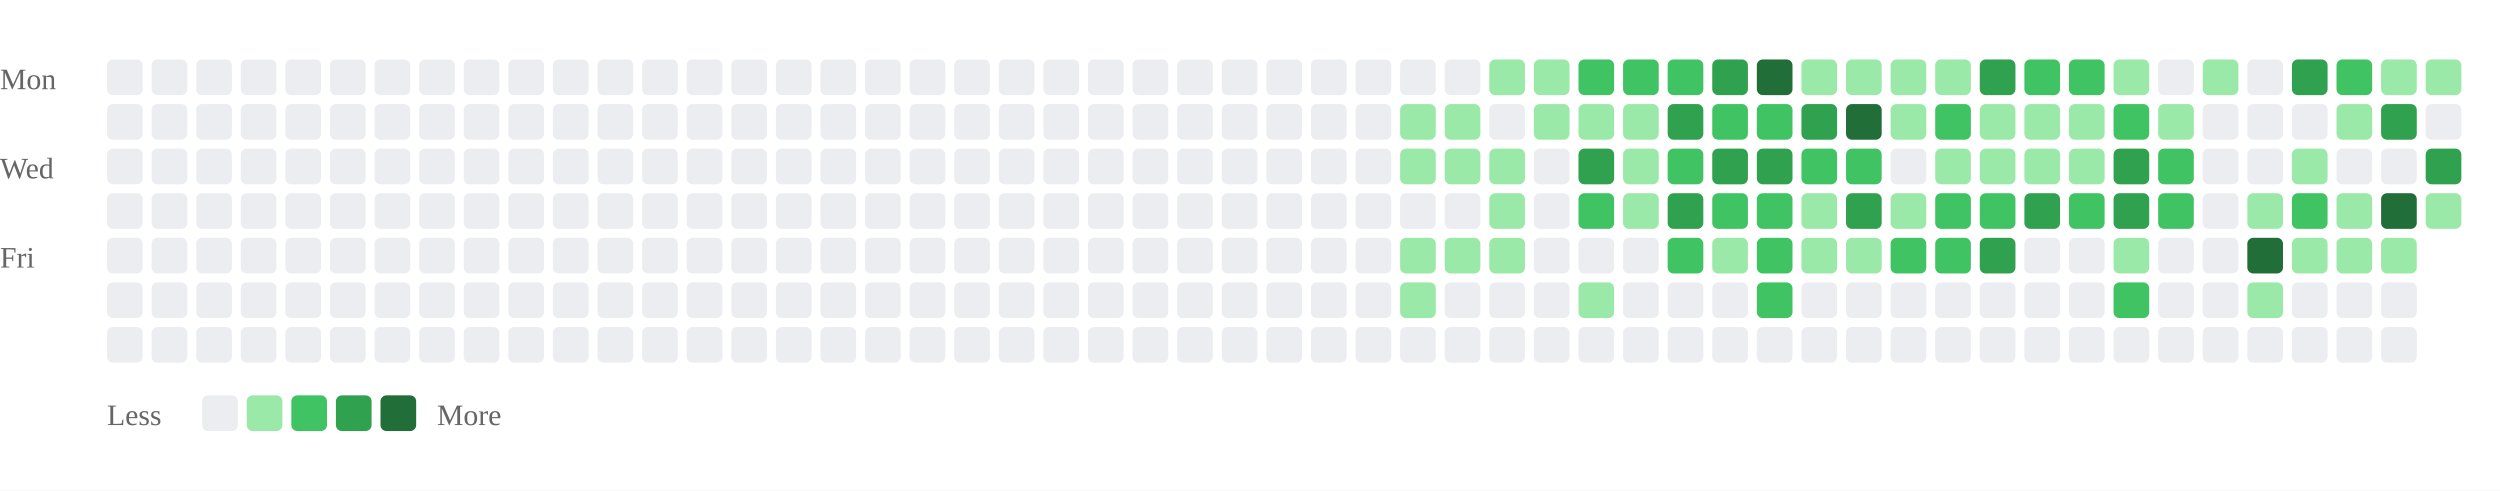
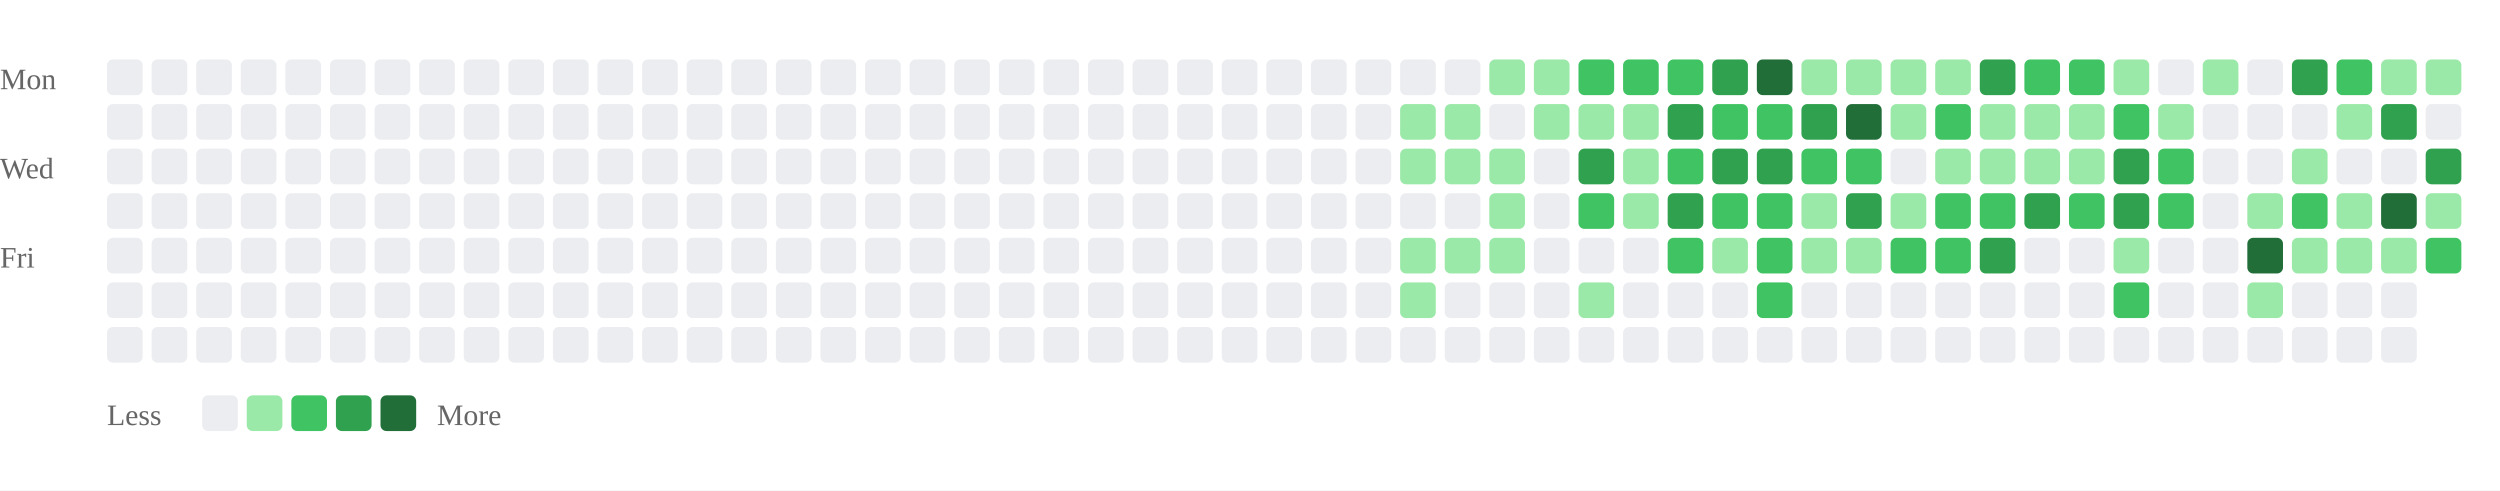
<svg xmlns="http://www.w3.org/2000/svg" width="841" height="165" role="img" aria-label="GitLab contribution heatmap for jianjiale">
  <rect width="100%" height="100%" fill="#ffffff" />
  <text x="0" y="30" font-size="10" fill="#666">Mon</text>
  <text x="0" y="45" font-size="10" fill="#666" />
  <text x="0" y="60" font-size="10" fill="#666">Wed</text>
  <text x="0" y="75" font-size="10" fill="#666" />
  <text x="0" y="90" font-size="10" fill="#666">Fri</text>
  <text x="0" y="105" font-size="10" fill="#666" />
  <text x="0" y="120" font-size="10" fill="#666" />
  <rect x="36" y="20" width="12" height="12" rx="2" fill="#ebedf0" data-date="2025-11-03" data-count="0" />
  <rect x="36" y="35" width="12" height="12" rx="2" fill="#ebedf0" data-date="2025-11-04" data-count="0" />
  <rect x="36" y="50" width="12" height="12" rx="2" fill="#ebedf0" data-date="2025-11-05" data-count="0" />
  <rect x="36" y="65" width="12" height="12" rx="2" fill="#ebedf0" data-date="2025-11-06" data-count="0" />
  <rect x="36" y="80" width="12" height="12" rx="2" fill="#ebedf0" data-date="2025-11-07" data-count="0" />
  <rect x="36" y="95" width="12" height="12" rx="2" fill="#ebedf0" data-date="2025-11-08" data-count="0" />
  <rect x="36" y="110" width="12" height="12" rx="2" fill="#ebedf0" data-date="2025-11-09" data-count="0" />
  <rect x="51" y="20" width="12" height="12" rx="2" fill="#ebedf0" data-date="2025-11-10" data-count="0" />
  <rect x="51" y="35" width="12" height="12" rx="2" fill="#ebedf0" data-date="2025-11-11" data-count="0" />
  <rect x="51" y="50" width="12" height="12" rx="2" fill="#ebedf0" data-date="2025-11-12" data-count="0" />
  <rect x="51" y="65" width="12" height="12" rx="2" fill="#ebedf0" data-date="2025-11-13" data-count="0" />
  <rect x="51" y="80" width="12" height="12" rx="2" fill="#ebedf0" data-date="2025-11-14" data-count="0" />
  <rect x="51" y="95" width="12" height="12" rx="2" fill="#ebedf0" data-date="2025-11-15" data-count="0" />
  <rect x="51" y="110" width="12" height="12" rx="2" fill="#ebedf0" data-date="2025-11-16" data-count="0" />
  <rect x="66" y="20" width="12" height="12" rx="2" fill="#ebedf0" data-date="2025-11-17" data-count="0" />
  <rect x="66" y="35" width="12" height="12" rx="2" fill="#ebedf0" data-date="2025-11-18" data-count="0" />
  <rect x="66" y="50" width="12" height="12" rx="2" fill="#ebedf0" data-date="2025-11-19" data-count="0" />
  <rect x="66" y="65" width="12" height="12" rx="2" fill="#ebedf0" data-date="2025-11-20" data-count="0" />
  <rect x="66" y="80" width="12" height="12" rx="2" fill="#ebedf0" data-date="2025-11-21" data-count="0" />
  <rect x="66" y="95" width="12" height="12" rx="2" fill="#ebedf0" data-date="2025-11-22" data-count="0" />
  <rect x="66" y="110" width="12" height="12" rx="2" fill="#ebedf0" data-date="2025-11-23" data-count="0" />
  <rect x="81" y="20" width="12" height="12" rx="2" fill="#ebedf0" data-date="2025-11-24" data-count="0" />
  <rect x="81" y="35" width="12" height="12" rx="2" fill="#ebedf0" data-date="2025-11-25" data-count="0" />
  <rect x="81" y="50" width="12" height="12" rx="2" fill="#ebedf0" data-date="2025-11-26" data-count="0" />
  <rect x="81" y="65" width="12" height="12" rx="2" fill="#ebedf0" data-date="2025-11-27" data-count="0" />
  <rect x="81" y="80" width="12" height="12" rx="2" fill="#ebedf0" data-date="2025-11-28" data-count="0" />
  <rect x="81" y="95" width="12" height="12" rx="2" fill="#ebedf0" data-date="2025-11-29" data-count="0" />
  <rect x="81" y="110" width="12" height="12" rx="2" fill="#ebedf0" data-date="2025-11-30" data-count="0" />
  <rect x="96" y="20" width="12" height="12" rx="2" fill="#ebedf0" data-date="2025-12-01" data-count="0" />
  <rect x="96" y="35" width="12" height="12" rx="2" fill="#ebedf0" data-date="2025-12-02" data-count="0" />
  <rect x="96" y="50" width="12" height="12" rx="2" fill="#ebedf0" data-date="2025-12-03" data-count="0" />
  <rect x="96" y="65" width="12" height="12" rx="2" fill="#ebedf0" data-date="2025-12-04" data-count="0" />
  <rect x="96" y="80" width="12" height="12" rx="2" fill="#ebedf0" data-date="2025-12-05" data-count="0" />
  <rect x="96" y="95" width="12" height="12" rx="2" fill="#ebedf0" data-date="2025-12-06" data-count="0" />
  <rect x="96" y="110" width="12" height="12" rx="2" fill="#ebedf0" data-date="2025-12-07" data-count="0" />
  <rect x="111" y="20" width="12" height="12" rx="2" fill="#ebedf0" data-date="2025-12-08" data-count="0" />
  <rect x="111" y="35" width="12" height="12" rx="2" fill="#ebedf0" data-date="2025-12-09" data-count="0" />
  <rect x="111" y="50" width="12" height="12" rx="2" fill="#ebedf0" data-date="2025-12-10" data-count="0" />
  <rect x="111" y="65" width="12" height="12" rx="2" fill="#ebedf0" data-date="2025-12-11" data-count="0" />
  <rect x="111" y="80" width="12" height="12" rx="2" fill="#ebedf0" data-date="2025-12-12" data-count="0" />
  <rect x="111" y="95" width="12" height="12" rx="2" fill="#ebedf0" data-date="2025-12-13" data-count="0" />
  <rect x="111" y="110" width="12" height="12" rx="2" fill="#ebedf0" data-date="2025-12-14" data-count="0" />
  <rect x="126" y="20" width="12" height="12" rx="2" fill="#ebedf0" data-date="2025-12-15" data-count="0" />
  <rect x="126" y="35" width="12" height="12" rx="2" fill="#ebedf0" data-date="2025-12-16" data-count="0" />
  <rect x="126" y="50" width="12" height="12" rx="2" fill="#ebedf0" data-date="2025-12-17" data-count="0" />
  <rect x="126" y="65" width="12" height="12" rx="2" fill="#ebedf0" data-date="2025-12-18" data-count="0" />
  <rect x="126" y="80" width="12" height="12" rx="2" fill="#ebedf0" data-date="2025-12-19" data-count="0" />
  <rect x="126" y="95" width="12" height="12" rx="2" fill="#ebedf0" data-date="2025-12-20" data-count="0" />
  <rect x="126" y="110" width="12" height="12" rx="2" fill="#ebedf0" data-date="2025-12-21" data-count="0" />
  <rect x="141" y="20" width="12" height="12" rx="2" fill="#ebedf0" data-date="2025-12-22" data-count="0" />
  <rect x="141" y="35" width="12" height="12" rx="2" fill="#ebedf0" data-date="2025-12-23" data-count="0" />
  <rect x="141" y="50" width="12" height="12" rx="2" fill="#ebedf0" data-date="2025-12-24" data-count="0" />
  <rect x="141" y="65" width="12" height="12" rx="2" fill="#ebedf0" data-date="2025-12-25" data-count="0" />
  <rect x="141" y="80" width="12" height="12" rx="2" fill="#ebedf0" data-date="2025-12-26" data-count="0" />
  <rect x="141" y="95" width="12" height="12" rx="2" fill="#ebedf0" data-date="2025-12-27" data-count="0" />
  <rect x="141" y="110" width="12" height="12" rx="2" fill="#ebedf0" data-date="2025-12-28" data-count="0" />
  <rect x="156" y="20" width="12" height="12" rx="2" fill="#ebedf0" data-date="2025-12-29" data-count="0" />
  <rect x="156" y="35" width="12" height="12" rx="2" fill="#ebedf0" data-date="2025-12-30" data-count="0" />
  <rect x="156" y="50" width="12" height="12" rx="2" fill="#ebedf0" data-date="2025-12-31" data-count="0" />
  <rect x="156" y="65" width="12" height="12" rx="2" fill="#ebedf0" data-date="2026-01-01" data-count="0" />
  <rect x="156" y="80" width="12" height="12" rx="2" fill="#ebedf0" data-date="2026-01-02" data-count="0" />
  <rect x="156" y="95" width="12" height="12" rx="2" fill="#ebedf0" data-date="2026-01-03" data-count="0" />
  <rect x="156" y="110" width="12" height="12" rx="2" fill="#ebedf0" data-date="2026-01-04" data-count="0" />
  <rect x="171" y="20" width="12" height="12" rx="2" fill="#ebedf0" data-date="2026-01-05" data-count="0" />
  <rect x="171" y="35" width="12" height="12" rx="2" fill="#ebedf0" data-date="2026-01-06" data-count="0" />
  <rect x="171" y="50" width="12" height="12" rx="2" fill="#ebedf0" data-date="2026-01-07" data-count="0" />
  <rect x="171" y="65" width="12" height="12" rx="2" fill="#ebedf0" data-date="2026-01-08" data-count="0" />
  <rect x="171" y="80" width="12" height="12" rx="2" fill="#ebedf0" data-date="2026-01-09" data-count="0" />
  <rect x="171" y="95" width="12" height="12" rx="2" fill="#ebedf0" data-date="2026-01-10" data-count="0" />
  <rect x="171" y="110" width="12" height="12" rx="2" fill="#ebedf0" data-date="2026-01-11" data-count="0" />
  <rect x="186" y="20" width="12" height="12" rx="2" fill="#ebedf0" data-date="2026-01-12" data-count="0" />
  <rect x="186" y="35" width="12" height="12" rx="2" fill="#ebedf0" data-date="2026-01-13" data-count="0" />
  <rect x="186" y="50" width="12" height="12" rx="2" fill="#ebedf0" data-date="2026-01-14" data-count="0" />
  <rect x="186" y="65" width="12" height="12" rx="2" fill="#ebedf0" data-date="2026-01-15" data-count="0" />
  <rect x="186" y="80" width="12" height="12" rx="2" fill="#ebedf0" data-date="2026-01-16" data-count="0" />
  <rect x="186" y="95" width="12" height="12" rx="2" fill="#ebedf0" data-date="2026-01-17" data-count="0" />
  <rect x="186" y="110" width="12" height="12" rx="2" fill="#ebedf0" data-date="2026-01-18" data-count="0" />
  <rect x="201" y="20" width="12" height="12" rx="2" fill="#ebedf0" data-date="2026-01-19" data-count="0" />
  <rect x="201" y="35" width="12" height="12" rx="2" fill="#ebedf0" data-date="2026-01-20" data-count="0" />
  <rect x="201" y="50" width="12" height="12" rx="2" fill="#ebedf0" data-date="2026-01-21" data-count="0" />
  <rect x="201" y="65" width="12" height="12" rx="2" fill="#ebedf0" data-date="2026-01-22" data-count="0" />
  <rect x="201" y="80" width="12" height="12" rx="2" fill="#ebedf0" data-date="2026-01-23" data-count="0" />
  <rect x="201" y="95" width="12" height="12" rx="2" fill="#ebedf0" data-date="2026-01-24" data-count="0" />
  <rect x="201" y="110" width="12" height="12" rx="2" fill="#ebedf0" data-date="2026-01-25" data-count="0" />
  <rect x="216" y="20" width="12" height="12" rx="2" fill="#ebedf0" data-date="2026-01-26" data-count="0" />
  <rect x="216" y="35" width="12" height="12" rx="2" fill="#ebedf0" data-date="2026-01-27" data-count="0" />
  <rect x="216" y="50" width="12" height="12" rx="2" fill="#ebedf0" data-date="2026-01-28" data-count="0" />
  <rect x="216" y="65" width="12" height="12" rx="2" fill="#ebedf0" data-date="2026-01-29" data-count="0" />
  <rect x="216" y="80" width="12" height="12" rx="2" fill="#ebedf0" data-date="2026-01-30" data-count="0" />
  <rect x="216" y="95" width="12" height="12" rx="2" fill="#ebedf0" data-date="2026-01-31" data-count="0" />
  <rect x="216" y="110" width="12" height="12" rx="2" fill="#ebedf0" data-date="2026-02-01" data-count="0" />
  <rect x="231" y="20" width="12" height="12" rx="2" fill="#ebedf0" data-date="2026-02-02" data-count="0" />
  <rect x="231" y="35" width="12" height="12" rx="2" fill="#ebedf0" data-date="2026-02-03" data-count="0" />
  <rect x="231" y="50" width="12" height="12" rx="2" fill="#ebedf0" data-date="2026-02-04" data-count="0" />
  <rect x="231" y="65" width="12" height="12" rx="2" fill="#ebedf0" data-date="2026-02-05" data-count="0" />
  <rect x="231" y="80" width="12" height="12" rx="2" fill="#ebedf0" data-date="2026-02-06" data-count="0" />
  <rect x="231" y="95" width="12" height="12" rx="2" fill="#ebedf0" data-date="2026-02-07" data-count="0" />
  <rect x="231" y="110" width="12" height="12" rx="2" fill="#ebedf0" data-date="2026-02-08" data-count="0" />
  <rect x="246" y="20" width="12" height="12" rx="2" fill="#ebedf0" data-date="2026-02-09" data-count="0" />
  <rect x="246" y="35" width="12" height="12" rx="2" fill="#ebedf0" data-date="2026-02-10" data-count="0" />
  <rect x="246" y="50" width="12" height="12" rx="2" fill="#ebedf0" data-date="2026-02-11" data-count="0" />
  <rect x="246" y="65" width="12" height="12" rx="2" fill="#ebedf0" data-date="2026-02-12" data-count="0" />
  <rect x="246" y="80" width="12" height="12" rx="2" fill="#ebedf0" data-date="2026-02-13" data-count="0" />
  <rect x="246" y="95" width="12" height="12" rx="2" fill="#ebedf0" data-date="2026-02-14" data-count="0" />
  <rect x="246" y="110" width="12" height="12" rx="2" fill="#ebedf0" data-date="2026-02-15" data-count="0" />
  <rect x="261" y="20" width="12" height="12" rx="2" fill="#ebedf0" data-date="2026-02-16" data-count="0" />
  <rect x="261" y="35" width="12" height="12" rx="2" fill="#ebedf0" data-date="2026-02-17" data-count="0" />
  <rect x="261" y="50" width="12" height="12" rx="2" fill="#ebedf0" data-date="2026-02-18" data-count="0" />
  <rect x="261" y="65" width="12" height="12" rx="2" fill="#ebedf0" data-date="2026-02-19" data-count="0" />
  <rect x="261" y="80" width="12" height="12" rx="2" fill="#ebedf0" data-date="2026-02-20" data-count="0" />
  <rect x="261" y="95" width="12" height="12" rx="2" fill="#ebedf0" data-date="2026-02-21" data-count="0" />
  <rect x="261" y="110" width="12" height="12" rx="2" fill="#ebedf0" data-date="2026-02-22" data-count="0" />
  <rect x="276" y="20" width="12" height="12" rx="2" fill="#ebedf0" data-date="2026-02-23" data-count="0" />
  <rect x="276" y="35" width="12" height="12" rx="2" fill="#ebedf0" data-date="2026-02-24" data-count="0" />
  <rect x="276" y="50" width="12" height="12" rx="2" fill="#ebedf0" data-date="2026-02-25" data-count="0" />
  <rect x="276" y="65" width="12" height="12" rx="2" fill="#ebedf0" data-date="2026-02-26" data-count="0" />
  <rect x="276" y="80" width="12" height="12" rx="2" fill="#ebedf0" data-date="2026-02-27" data-count="0" />
  <rect x="276" y="95" width="12" height="12" rx="2" fill="#ebedf0" data-date="2026-02-28" data-count="0" />
  <rect x="276" y="110" width="12" height="12" rx="2" fill="#ebedf0" data-date="2026-03-01" data-count="0" />
  <rect x="291" y="20" width="12" height="12" rx="2" fill="#ebedf0" data-date="2026-03-02" data-count="0" />
  <rect x="291" y="35" width="12" height="12" rx="2" fill="#ebedf0" data-date="2026-03-03" data-count="0" />
  <rect x="291" y="50" width="12" height="12" rx="2" fill="#ebedf0" data-date="2026-03-04" data-count="0" />
  <rect x="291" y="65" width="12" height="12" rx="2" fill="#ebedf0" data-date="2026-03-05" data-count="0" />
  <rect x="291" y="80" width="12" height="12" rx="2" fill="#ebedf0" data-date="2026-03-06" data-count="0" />
  <rect x="291" y="95" width="12" height="12" rx="2" fill="#ebedf0" data-date="2026-03-07" data-count="0" />
  <rect x="291" y="110" width="12" height="12" rx="2" fill="#ebedf0" data-date="2026-03-08" data-count="0" />
  <rect x="306" y="20" width="12" height="12" rx="2" fill="#ebedf0" data-date="2026-03-09" data-count="0" />
  <rect x="306" y="35" width="12" height="12" rx="2" fill="#ebedf0" data-date="2026-03-10" data-count="0" />
  <rect x="306" y="50" width="12" height="12" rx="2" fill="#ebedf0" data-date="2026-03-11" data-count="0" />
  <rect x="306" y="65" width="12" height="12" rx="2" fill="#ebedf0" data-date="2026-03-12" data-count="0" />
  <rect x="306" y="80" width="12" height="12" rx="2" fill="#ebedf0" data-date="2026-03-13" data-count="0" />
  <rect x="306" y="95" width="12" height="12" rx="2" fill="#ebedf0" data-date="2026-03-14" data-count="0" />
  <rect x="306" y="110" width="12" height="12" rx="2" fill="#ebedf0" data-date="2026-03-15" data-count="0" />
  <rect x="321" y="20" width="12" height="12" rx="2" fill="#ebedf0" data-date="2026-03-16" data-count="0" />
  <rect x="321" y="35" width="12" height="12" rx="2" fill="#ebedf0" data-date="2026-03-17" data-count="0" />
  <rect x="321" y="50" width="12" height="12" rx="2" fill="#ebedf0" data-date="2026-03-18" data-count="0" />
  <rect x="321" y="65" width="12" height="12" rx="2" fill="#ebedf0" data-date="2026-03-19" data-count="0" />
  <rect x="321" y="80" width="12" height="12" rx="2" fill="#ebedf0" data-date="2026-03-20" data-count="0" />
  <rect x="321" y="95" width="12" height="12" rx="2" fill="#ebedf0" data-date="2026-03-21" data-count="0" />
  <rect x="321" y="110" width="12" height="12" rx="2" fill="#ebedf0" data-date="2026-03-22" data-count="0" />
  <rect x="336" y="20" width="12" height="12" rx="2" fill="#ebedf0" data-date="2026-03-23" data-count="0" />
  <rect x="336" y="35" width="12" height="12" rx="2" fill="#ebedf0" data-date="2026-03-24" data-count="0" />
  <rect x="336" y="50" width="12" height="12" rx="2" fill="#ebedf0" data-date="2026-03-25" data-count="0" />
  <rect x="336" y="65" width="12" height="12" rx="2" fill="#ebedf0" data-date="2026-03-26" data-count="0" />
  <rect x="336" y="80" width="12" height="12" rx="2" fill="#ebedf0" data-date="2026-03-27" data-count="0" />
  <rect x="336" y="95" width="12" height="12" rx="2" fill="#ebedf0" data-date="2026-03-28" data-count="0" />
  <rect x="336" y="110" width="12" height="12" rx="2" fill="#ebedf0" data-date="2026-03-29" data-count="0" />
  <rect x="351" y="20" width="12" height="12" rx="2" fill="#ebedf0" data-date="2026-03-30" data-count="0" />
  <rect x="351" y="35" width="12" height="12" rx="2" fill="#ebedf0" data-date="2026-03-31" data-count="0" />
  <rect x="351" y="50" width="12" height="12" rx="2" fill="#ebedf0" data-date="2026-04-01" data-count="0" />
  <rect x="351" y="65" width="12" height="12" rx="2" fill="#ebedf0" data-date="2026-04-02" data-count="0" />
  <rect x="351" y="80" width="12" height="12" rx="2" fill="#ebedf0" data-date="2026-04-03" data-count="0" />
  <rect x="351" y="95" width="12" height="12" rx="2" fill="#ebedf0" data-date="2026-04-04" data-count="0" />
  <rect x="351" y="110" width="12" height="12" rx="2" fill="#ebedf0" data-date="2026-04-05" data-count="0" />
  <rect x="366" y="20" width="12" height="12" rx="2" fill="#ebedf0" data-date="2026-04-06" data-count="0" />
  <rect x="366" y="35" width="12" height="12" rx="2" fill="#ebedf0" data-date="2026-04-07" data-count="0" />
  <rect x="366" y="50" width="12" height="12" rx="2" fill="#ebedf0" data-date="2026-04-08" data-count="0" />
  <rect x="366" y="65" width="12" height="12" rx="2" fill="#ebedf0" data-date="2026-04-09" data-count="0" />
  <rect x="366" y="80" width="12" height="12" rx="2" fill="#ebedf0" data-date="2026-04-10" data-count="0" />
  <rect x="366" y="95" width="12" height="12" rx="2" fill="#ebedf0" data-date="2026-04-11" data-count="0" />
  <rect x="366" y="110" width="12" height="12" rx="2" fill="#ebedf0" data-date="2026-04-12" data-count="0" />
  <rect x="381" y="20" width="12" height="12" rx="2" fill="#ebedf0" data-date="2026-04-13" data-count="0" />
  <rect x="381" y="35" width="12" height="12" rx="2" fill="#ebedf0" data-date="2026-04-14" data-count="0" />
  <rect x="381" y="50" width="12" height="12" rx="2" fill="#ebedf0" data-date="2026-04-15" data-count="0" />
  <rect x="381" y="65" width="12" height="12" rx="2" fill="#ebedf0" data-date="2026-04-16" data-count="0" />
  <rect x="381" y="80" width="12" height="12" rx="2" fill="#ebedf0" data-date="2026-04-17" data-count="0" />
  <rect x="381" y="95" width="12" height="12" rx="2" fill="#ebedf0" data-date="2026-04-18" data-count="0" />
  <rect x="381" y="110" width="12" height="12" rx="2" fill="#ebedf0" data-date="2026-04-19" data-count="0" />
  <rect x="396" y="20" width="12" height="12" rx="2" fill="#ebedf0" data-date="2026-04-20" data-count="0" />
  <rect x="396" y="35" width="12" height="12" rx="2" fill="#ebedf0" data-date="2026-04-21" data-count="0" />
  <rect x="396" y="50" width="12" height="12" rx="2" fill="#ebedf0" data-date="2026-04-22" data-count="0" />
  <rect x="396" y="65" width="12" height="12" rx="2" fill="#ebedf0" data-date="2026-04-23" data-count="0" />
  <rect x="396" y="80" width="12" height="12" rx="2" fill="#ebedf0" data-date="2026-04-24" data-count="0" />
  <rect x="396" y="95" width="12" height="12" rx="2" fill="#ebedf0" data-date="2026-04-25" data-count="0" />
  <rect x="396" y="110" width="12" height="12" rx="2" fill="#ebedf0" data-date="2026-04-26" data-count="0" />
  <rect x="411" y="20" width="12" height="12" rx="2" fill="#ebedf0" data-date="2026-04-27" data-count="0" />
  <rect x="411" y="35" width="12" height="12" rx="2" fill="#ebedf0" data-date="2026-04-28" data-count="0" />
  <rect x="411" y="50" width="12" height="12" rx="2" fill="#ebedf0" data-date="2026-04-29" data-count="0" />
  <rect x="411" y="65" width="12" height="12" rx="2" fill="#ebedf0" data-date="2026-04-30" data-count="0" />
  <rect x="411" y="80" width="12" height="12" rx="2" fill="#ebedf0" data-date="2026-05-01" data-count="0" />
  <rect x="411" y="95" width="12" height="12" rx="2" fill="#ebedf0" data-date="2026-05-02" data-count="0" />
  <rect x="411" y="110" width="12" height="12" rx="2" fill="#ebedf0" data-date="2026-05-03" data-count="0" />
  <rect x="426" y="20" width="12" height="12" rx="2" fill="#ebedf0" data-date="2026-05-04" data-count="0" />
  <rect x="426" y="35" width="12" height="12" rx="2" fill="#ebedf0" data-date="2026-05-05" data-count="0" />
  <rect x="426" y="50" width="12" height="12" rx="2" fill="#ebedf0" data-date="2026-05-06" data-count="0" />
  <rect x="426" y="65" width="12" height="12" rx="2" fill="#ebedf0" data-date="2026-05-07" data-count="0" />
  <rect x="426" y="80" width="12" height="12" rx="2" fill="#ebedf0" data-date="2026-05-08" data-count="0" />
  <rect x="426" y="95" width="12" height="12" rx="2" fill="#ebedf0" data-date="2026-05-09" data-count="0" />
  <rect x="426" y="110" width="12" height="12" rx="2" fill="#ebedf0" data-date="2026-05-10" data-count="0" />
  <rect x="441" y="20" width="12" height="12" rx="2" fill="#ebedf0" data-date="2026-05-11" data-count="0" />
  <rect x="441" y="35" width="12" height="12" rx="2" fill="#ebedf0" data-date="2026-05-12" data-count="0" />
  <rect x="441" y="50" width="12" height="12" rx="2" fill="#ebedf0" data-date="2026-05-13" data-count="0" />
  <rect x="441" y="65" width="12" height="12" rx="2" fill="#ebedf0" data-date="2026-05-14" data-count="0" />
  <rect x="441" y="80" width="12" height="12" rx="2" fill="#ebedf0" data-date="2026-05-15" data-count="0" />
  <rect x="441" y="95" width="12" height="12" rx="2" fill="#ebedf0" data-date="2026-05-16" data-count="0" />
  <rect x="441" y="110" width="12" height="12" rx="2" fill="#ebedf0" data-date="2026-05-17" data-count="0" />
  <rect x="456" y="20" width="12" height="12" rx="2" fill="#ebedf0" data-date="2026-05-18" data-count="0" />
  <rect x="456" y="35" width="12" height="12" rx="2" fill="#ebedf0" data-date="2026-05-19" data-count="0" />
  <rect x="456" y="50" width="12" height="12" rx="2" fill="#ebedf0" data-date="2026-05-20" data-count="0" />
  <rect x="456" y="65" width="12" height="12" rx="2" fill="#ebedf0" data-date="2026-05-21" data-count="0" />
  <rect x="456" y="80" width="12" height="12" rx="2" fill="#ebedf0" data-date="2026-05-22" data-count="0" />
  <rect x="456" y="95" width="12" height="12" rx="2" fill="#ebedf0" data-date="2026-05-23" data-count="0" />
  <rect x="456" y="110" width="12" height="12" rx="2" fill="#ebedf0" data-date="2026-05-24" data-count="0" />
  <rect x="471" y="20" width="12" height="12" rx="2" fill="#ebedf0" data-date="2026-05-25" data-count="0" />
  <rect x="471" y="35" width="12" height="12" rx="2" fill="#9be9a8" data-date="2026-05-26" data-count="1" />
  <rect x="471" y="50" width="12" height="12" rx="2" fill="#9be9a8" data-date="2026-05-27" data-count="1" />
  <rect x="471" y="65" width="12" height="12" rx="2" fill="#ebedf0" data-date="2026-05-28" data-count="0" />
  <rect x="471" y="80" width="12" height="12" rx="2" fill="#9be9a8" data-date="2026-05-29" data-count="7" />
  <rect x="471" y="95" width="12" height="12" rx="2" fill="#9be9a8" data-date="2026-05-30" data-count="2" />
  <rect x="471" y="110" width="12" height="12" rx="2" fill="#ebedf0" data-date="2026-05-31" data-count="0" />
  <rect x="486" y="20" width="12" height="12" rx="2" fill="#ebedf0" data-date="2026-06-01" data-count="0" />
  <rect x="486" y="35" width="12" height="12" rx="2" fill="#9be9a8" data-date="2026-06-02" data-count="2" />
  <rect x="486" y="50" width="12" height="12" rx="2" fill="#9be9a8" data-date="2026-06-03" data-count="4" />
  <rect x="486" y="65" width="12" height="12" rx="2" fill="#ebedf0" data-date="2026-06-04" data-count="0" />
  <rect x="486" y="80" width="12" height="12" rx="2" fill="#9be9a8" data-date="2026-06-05" data-count="1" />
  <rect x="486" y="95" width="12" height="12" rx="2" fill="#ebedf0" data-date="2026-06-06" data-count="0" />
  <rect x="486" y="110" width="12" height="12" rx="2" fill="#ebedf0" data-date="2026-06-07" data-count="0" />
  <rect x="501" y="20" width="12" height="12" rx="2" fill="#9be9a8" data-date="2026-06-08" data-count="3" />
  <rect x="501" y="35" width="12" height="12" rx="2" fill="#ebedf0" data-date="2026-06-09" data-count="0" />
  <rect x="501" y="50" width="12" height="12" rx="2" fill="#9be9a8" data-date="2026-06-10" data-count="3" />
  <rect x="501" y="65" width="12" height="12" rx="2" fill="#9be9a8" data-date="2026-06-11" data-count="1" />
  <rect x="501" y="80" width="12" height="12" rx="2" fill="#9be9a8" data-date="2026-06-12" data-count="4" />
  <rect x="501" y="95" width="12" height="12" rx="2" fill="#ebedf0" data-date="2026-06-13" data-count="0" />
  <rect x="501" y="110" width="12" height="12" rx="2" fill="#ebedf0" data-date="2026-06-14" data-count="0" />
  <rect x="516" y="20" width="12" height="12" rx="2" fill="#9be9a8" data-date="2026-06-15" data-count="4" />
  <rect x="516" y="35" width="12" height="12" rx="2" fill="#9be9a8" data-date="2026-06-16" data-count="4" />
  <rect x="516" y="50" width="12" height="12" rx="2" fill="#ebedf0" data-date="2026-06-17" data-count="0" />
  <rect x="516" y="65" width="12" height="12" rx="2" fill="#ebedf0" data-date="2026-06-18" data-count="0" />
  <rect x="516" y="80" width="12" height="12" rx="2" fill="#ebedf0" data-date="2026-06-19" data-count="0" />
  <rect x="516" y="95" width="12" height="12" rx="2" fill="#ebedf0" data-date="2026-06-20" data-count="0" />
  <rect x="516" y="110" width="12" height="12" rx="2" fill="#ebedf0" data-date="2026-06-21" data-count="0" />
  <rect x="531" y="20" width="12" height="12" rx="2" fill="#40c463" data-date="2026-06-22" data-count="11" />
  <rect x="531" y="35" width="12" height="12" rx="2" fill="#9be9a8" data-date="2026-06-23" data-count="4" />
  <rect x="531" y="50" width="12" height="12" rx="2" fill="#30a14e" data-date="2026-06-24" data-count="19" />
  <rect x="531" y="65" width="12" height="12" rx="2" fill="#40c463" data-date="2026-06-25" data-count="10" />
  <rect x="531" y="80" width="12" height="12" rx="2" fill="#ebedf0" data-date="2026-06-26" data-count="0" />
  <rect x="531" y="95" width="12" height="12" rx="2" fill="#9be9a8" data-date="2026-06-27" data-count="3" />
  <rect x="531" y="110" width="12" height="12" rx="2" fill="#ebedf0" data-date="2026-06-28" data-count="0" />
  <rect x="546" y="20" width="12" height="12" rx="2" fill="#40c463" data-date="2026-06-29" data-count="12" />
  <rect x="546" y="35" width="12" height="12" rx="2" fill="#9be9a8" data-date="2026-06-30" data-count="3" />
  <rect x="546" y="50" width="12" height="12" rx="2" fill="#9be9a8" data-date="2026-07-01" data-count="4" />
  <rect x="546" y="65" width="12" height="12" rx="2" fill="#9be9a8" data-date="2026-07-02" data-count="4" />
  <rect x="546" y="80" width="12" height="12" rx="2" fill="#ebedf0" data-date="2026-07-03" data-count="0" />
  <rect x="546" y="95" width="12" height="12" rx="2" fill="#ebedf0" data-date="2026-07-04" data-count="0" />
  <rect x="546" y="110" width="12" height="12" rx="2" fill="#ebedf0" data-date="2026-07-05" data-count="0" />
  <rect x="561" y="20" width="12" height="12" rx="2" fill="#40c463" data-date="2026-07-06" data-count="15" />
  <rect x="561" y="35" width="12" height="12" rx="2" fill="#30a14e" data-date="2026-07-07" data-count="16" />
  <rect x="561" y="50" width="12" height="12" rx="2" fill="#40c463" data-date="2026-07-08" data-count="15" />
  <rect x="561" y="65" width="12" height="12" rx="2" fill="#30a14e" data-date="2026-07-09" data-count="17" />
  <rect x="561" y="80" width="12" height="12" rx="2" fill="#40c463" data-date="2026-07-10" data-count="9" />
  <rect x="561" y="95" width="12" height="12" rx="2" fill="#ebedf0" data-date="2026-07-11" data-count="0" />
  <rect x="561" y="110" width="12" height="12" rx="2" fill="#ebedf0" data-date="2026-07-12" data-count="0" />
  <rect x="576" y="20" width="12" height="12" rx="2" fill="#30a14e" data-date="2026-07-13" data-count="19" />
  <rect x="576" y="35" width="12" height="12" rx="2" fill="#40c463" data-date="2026-07-14" data-count="10" />
  <rect x="576" y="50" width="12" height="12" rx="2" fill="#30a14e" data-date="2026-07-15" data-count="20" />
  <rect x="576" y="65" width="12" height="12" rx="2" fill="#40c463" data-date="2026-07-16" data-count="12" />
  <rect x="576" y="80" width="12" height="12" rx="2" fill="#9be9a8" data-date="2026-07-17" data-count="6" />
  <rect x="576" y="95" width="12" height="12" rx="2" fill="#ebedf0" data-date="2026-07-18" data-count="0" />
  <rect x="576" y="110" width="12" height="12" rx="2" fill="#ebedf0" data-date="2026-07-19" data-count="0" />
  <rect x="591" y="20" width="12" height="12" rx="2" fill="#216e39" data-date="2026-07-20" data-count="31" />
  <rect x="591" y="35" width="12" height="12" rx="2" fill="#40c463" data-date="2026-07-21" data-count="12" />
  <rect x="591" y="50" width="12" height="12" rx="2" fill="#30a14e" data-date="2026-07-22" data-count="16" />
  <rect x="591" y="65" width="12" height="12" rx="2" fill="#40c463" data-date="2026-07-23" data-count="14" />
  <rect x="591" y="80" width="12" height="12" rx="2" fill="#40c463" data-date="2026-07-24" data-count="14" />
  <rect x="591" y="95" width="12" height="12" rx="2" fill="#40c463" data-date="2026-07-25" data-count="11" />
  <rect x="591" y="110" width="12" height="12" rx="2" fill="#ebedf0" data-date="2026-07-26" data-count="0" />
  <rect x="606" y="20" width="12" height="12" rx="2" fill="#9be9a8" data-date="2026-07-27" data-count="1" />
  <rect x="606" y="35" width="12" height="12" rx="2" fill="#30a14e" data-date="2026-07-28" data-count="21" />
  <rect x="606" y="50" width="12" height="12" rx="2" fill="#40c463" data-date="2026-07-29" data-count="8" />
  <rect x="606" y="65" width="12" height="12" rx="2" fill="#9be9a8" data-date="2026-07-30" data-count="1" />
  <rect x="606" y="80" width="12" height="12" rx="2" fill="#9be9a8" data-date="2026-07-31" data-count="3" />
  <rect x="606" y="95" width="12" height="12" rx="2" fill="#ebedf0" data-date="2026-08-01" data-count="0" />
  <rect x="606" y="110" width="12" height="12" rx="2" fill="#ebedf0" data-date="2026-08-02" data-count="0" />
  <rect x="621" y="20" width="12" height="12" rx="2" fill="#9be9a8" data-date="2026-08-03" data-count="5" />
  <rect x="621" y="35" width="12" height="12" rx="2" fill="#216e39" data-date="2026-08-04" data-count="25" />
  <rect x="621" y="50" width="12" height="12" rx="2" fill="#40c463" data-date="2026-08-05" data-count="14" />
  <rect x="621" y="65" width="12" height="12" rx="2" fill="#30a14e" data-date="2026-08-06" data-count="16" />
  <rect x="621" y="80" width="12" height="12" rx="2" fill="#9be9a8" data-date="2026-08-07" data-count="3" />
  <rect x="621" y="95" width="12" height="12" rx="2" fill="#ebedf0" data-date="2026-08-08" data-count="0" />
  <rect x="621" y="110" width="12" height="12" rx="2" fill="#ebedf0" data-date="2026-08-09" data-count="0" />
  <rect x="636" y="20" width="12" height="12" rx="2" fill="#9be9a8" data-date="2026-08-10" data-count="7" />
  <rect x="636" y="35" width="12" height="12" rx="2" fill="#9be9a8" data-date="2026-08-11" data-count="2" />
  <rect x="636" y="50" width="12" height="12" rx="2" fill="#ebedf0" data-date="2026-08-12" data-count="0" />
  <rect x="636" y="65" width="12" height="12" rx="2" fill="#9be9a8" data-date="2026-08-13" data-count="6" />
  <rect x="636" y="80" width="12" height="12" rx="2" fill="#40c463" data-date="2026-08-14" data-count="12" />
  <rect x="636" y="95" width="12" height="12" rx="2" fill="#ebedf0" data-date="2026-08-15" data-count="0" />
  <rect x="636" y="110" width="12" height="12" rx="2" fill="#ebedf0" data-date="2026-08-16" data-count="0" />
  <rect x="651" y="20" width="12" height="12" rx="2" fill="#9be9a8" data-date="2026-08-17" data-count="2" />
  <rect x="651" y="35" width="12" height="12" rx="2" fill="#40c463" data-date="2026-08-18" data-count="14" />
  <rect x="651" y="50" width="12" height="12" rx="2" fill="#9be9a8" data-date="2026-08-19" data-count="6" />
  <rect x="651" y="65" width="12" height="12" rx="2" fill="#40c463" data-date="2026-08-20" data-count="14" />
  <rect x="651" y="80" width="12" height="12" rx="2" fill="#40c463" data-date="2026-08-21" data-count="11" />
  <rect x="651" y="95" width="12" height="12" rx="2" fill="#ebedf0" data-date="2026-08-22" data-count="0" />
  <rect x="651" y="110" width="12" height="12" rx="2" fill="#ebedf0" data-date="2026-08-23" data-count="0" />
  <rect x="666" y="20" width="12" height="12" rx="2" fill="#30a14e" data-date="2026-08-24" data-count="19" />
  <rect x="666" y="35" width="12" height="12" rx="2" fill="#9be9a8" data-date="2026-08-25" data-count="2" />
  <rect x="666" y="50" width="12" height="12" rx="2" fill="#9be9a8" data-date="2026-08-26" data-count="3" />
  <rect x="666" y="65" width="12" height="12" rx="2" fill="#40c463" data-date="2026-08-27" data-count="8" />
  <rect x="666" y="80" width="12" height="12" rx="2" fill="#30a14e" data-date="2026-08-28" data-count="16" />
  <rect x="666" y="95" width="12" height="12" rx="2" fill="#ebedf0" data-date="2026-08-29" data-count="0" />
  <rect x="666" y="110" width="12" height="12" rx="2" fill="#ebedf0" data-date="2026-08-30" data-count="0" />
  <rect x="681" y="20" width="12" height="12" rx="2" fill="#40c463" data-date="2026-08-31" data-count="10" />
  <rect x="681" y="35" width="12" height="12" rx="2" fill="#9be9a8" data-date="2026-09-01" data-count="4" />
  <rect x="681" y="50" width="12" height="12" rx="2" fill="#9be9a8" data-date="2026-09-02" data-count="7" />
  <rect x="681" y="65" width="12" height="12" rx="2" fill="#30a14e" data-date="2026-09-03" data-count="16" />
  <rect x="681" y="80" width="12" height="12" rx="2" fill="#ebedf0" data-date="2026-09-04" data-count="0" />
  <rect x="681" y="95" width="12" height="12" rx="2" fill="#ebedf0" data-date="2026-09-05" data-count="0" />
  <rect x="681" y="110" width="12" height="12" rx="2" fill="#ebedf0" data-date="2026-09-06" data-count="0" />
  <rect x="696" y="20" width="12" height="12" rx="2" fill="#40c463" data-date="2026-09-07" data-count="9" />
  <rect x="696" y="35" width="12" height="12" rx="2" fill="#9be9a8" data-date="2026-09-08" data-count="2" />
  <rect x="696" y="50" width="12" height="12" rx="2" fill="#9be9a8" data-date="2026-09-09" data-count="6" />
  <rect x="696" y="65" width="12" height="12" rx="2" fill="#40c463" data-date="2026-09-10" data-count="11" />
  <rect x="696" y="80" width="12" height="12" rx="2" fill="#ebedf0" data-date="2026-09-11" data-count="0" />
  <rect x="696" y="95" width="12" height="12" rx="2" fill="#ebedf0" data-date="2026-09-12" data-count="0" />
  <rect x="696" y="110" width="12" height="12" rx="2" fill="#ebedf0" data-date="2026-09-13" data-count="0" />
  <rect x="711" y="20" width="12" height="12" rx="2" fill="#9be9a8" data-date="2026-09-14" data-count="5" />
  <rect x="711" y="35" width="12" height="12" rx="2" fill="#40c463" data-date="2026-09-15" data-count="14" />
  <rect x="711" y="50" width="12" height="12" rx="2" fill="#30a14e" data-date="2026-09-16" data-count="20" />
  <rect x="711" y="65" width="12" height="12" rx="2" fill="#30a14e" data-date="2026-09-17" data-count="23" />
  <rect x="711" y="80" width="12" height="12" rx="2" fill="#9be9a8" data-date="2026-09-18" data-count="2" />
  <rect x="711" y="95" width="12" height="12" rx="2" fill="#40c463" data-date="2026-09-19" data-count="11" />
  <rect x="711" y="110" width="12" height="12" rx="2" fill="#ebedf0" data-date="2026-09-20" data-count="0" />
  <rect x="726" y="20" width="12" height="12" rx="2" fill="#ebedf0" data-date="2026-09-21" data-count="0" />
  <rect x="726" y="35" width="12" height="12" rx="2" fill="#9be9a8" data-date="2026-09-22" data-count="2" />
  <rect x="726" y="50" width="12" height="12" rx="2" fill="#40c463" data-date="2026-09-23" data-count="12" />
  <rect x="726" y="65" width="12" height="12" rx="2" fill="#40c463" data-date="2026-09-24" data-count="11" />
  <rect x="726" y="80" width="12" height="12" rx="2" fill="#ebedf0" data-date="2026-09-25" data-count="0" />
  <rect x="726" y="95" width="12" height="12" rx="2" fill="#ebedf0" data-date="2026-09-26" data-count="0" />
  <rect x="726" y="110" width="12" height="12" rx="2" fill="#ebedf0" data-date="2026-09-27" data-count="0" />
  <rect x="741" y="20" width="12" height="12" rx="2" fill="#9be9a8" data-date="2026-09-28" data-count="3" />
  <rect x="741" y="35" width="12" height="12" rx="2" fill="#ebedf0" data-date="2026-09-29" data-count="0" />
  <rect x="741" y="50" width="12" height="12" rx="2" fill="#ebedf0" data-date="2026-09-30" data-count="0" />
  <rect x="741" y="65" width="12" height="12" rx="2" fill="#ebedf0" data-date="2026-10-01" data-count="0" />
  <rect x="741" y="80" width="12" height="12" rx="2" fill="#ebedf0" data-date="2026-10-02" data-count="0" />
  <rect x="741" y="95" width="12" height="12" rx="2" fill="#ebedf0" data-date="2026-10-03" data-count="0" />
  <rect x="741" y="110" width="12" height="12" rx="2" fill="#ebedf0" data-date="2026-10-04" data-count="0" />
  <rect x="756" y="20" width="12" height="12" rx="2" fill="#ebedf0" data-date="2026-10-05" data-count="0" />
  <rect x="756" y="35" width="12" height="12" rx="2" fill="#ebedf0" data-date="2026-10-06" data-count="0" />
  <rect x="756" y="50" width="12" height="12" rx="2" fill="#ebedf0" data-date="2026-10-07" data-count="0" />
  <rect x="756" y="65" width="12" height="12" rx="2" fill="#9be9a8" data-date="2026-10-08" data-count="4" />
  <rect x="756" y="80" width="12" height="12" rx="2" fill="#216e39" data-date="2026-10-09" data-count="24" />
  <rect x="756" y="95" width="12" height="12" rx="2" fill="#9be9a8" data-date="2026-10-10" data-count="4" />
  <rect x="756" y="110" width="12" height="12" rx="2" fill="#ebedf0" data-date="2026-10-11" data-count="0" />
  <rect x="771" y="20" width="12" height="12" rx="2" fill="#30a14e" data-date="2026-10-12" data-count="17" />
  <rect x="771" y="35" width="12" height="12" rx="2" fill="#ebedf0" data-date="2026-10-13" data-count="0" />
  <rect x="771" y="50" width="12" height="12" rx="2" fill="#9be9a8" data-date="2026-10-14" data-count="3" />
  <rect x="771" y="65" width="12" height="12" rx="2" fill="#40c463" data-date="2026-10-15" data-count="12" />
  <rect x="771" y="80" width="12" height="12" rx="2" fill="#9be9a8" data-date="2026-10-16" data-count="6" />
  <rect x="771" y="95" width="12" height="12" rx="2" fill="#ebedf0" data-date="2026-10-17" data-count="0" />
  <rect x="771" y="110" width="12" height="12" rx="2" fill="#ebedf0" data-date="2026-10-18" data-count="0" />
  <rect x="786" y="20" width="12" height="12" rx="2" fill="#40c463" data-date="2026-10-19" data-count="14" />
  <rect x="786" y="35" width="12" height="12" rx="2" fill="#9be9a8" data-date="2026-10-20" data-count="4" />
  <rect x="786" y="50" width="12" height="12" rx="2" fill="#ebedf0" data-date="2026-10-21" data-count="0" />
  <rect x="786" y="65" width="12" height="12" rx="2" fill="#9be9a8" data-date="2026-10-22" data-count="4" />
  <rect x="786" y="80" width="12" height="12" rx="2" fill="#9be9a8" data-date="2026-10-23" data-count="5" />
  <rect x="786" y="95" width="12" height="12" rx="2" fill="#ebedf0" data-date="2026-10-24" data-count="0" />
  <rect x="786" y="110" width="12" height="12" rx="2" fill="#ebedf0" data-date="2026-10-25" data-count="0" />
  <rect x="801" y="20" width="12" height="12" rx="2" fill="#9be9a8" data-date="2026-10-26" data-count="1" />
  <rect x="801" y="35" width="12" height="12" rx="2" fill="#30a14e" data-date="2026-10-27" data-count="16" />
  <rect x="801" y="50" width="12" height="12" rx="2" fill="#ebedf0" data-date="2026-10-28" data-count="0" />
  <rect x="801" y="65" width="12" height="12" rx="2" fill="#216e39" data-date="2026-10-29" data-count="25" />
  <rect x="801" y="80" width="12" height="12" rx="2" fill="#9be9a8" data-date="2026-10-30" data-count="3" />
  <rect x="801" y="95" width="12" height="12" rx="2" fill="#ebedf0" data-date="2026-10-31" data-count="0" />
  <rect x="801" y="110" width="12" height="12" rx="2" fill="#ebedf0" data-date="2026-11-01" data-count="0" />
  <rect x="816" y="20" width="12" height="12" rx="2" fill="#9be9a8" data-date="2026-11-02" data-count="2" />
  <rect x="816" y="35" width="12" height="12" rx="2" fill="#ebedf0" data-date="2026-11-03" data-count="0" />
  <rect x="816" y="50" width="12" height="12" rx="2" fill="#30a14e" data-date="2026-11-04" data-count="23" />
  <rect x="816" y="65" width="12" height="12" rx="2" fill="#9be9a8" data-date="2026-11-05" data-count="2" />
+   <rect x="816" y="80" width="12" height="12" rx="2" fill="#40c463" data-date="2026-11-06" data-count="15" />
  <text x="36" y="143" font-size="10" fill="#666">Less</text>
  <rect x="68" y="133" width="12" height="12" rx="2" fill="#ebedf0" />
  <rect x="83" y="133" width="12" height="12" rx="2" fill="#9be9a8" />
  <rect x="98" y="133" width="12" height="12" rx="2" fill="#40c463" />
  <rect x="113" y="133" width="12" height="12" rx="2" fill="#30a14e" />
  <rect x="128" y="133" width="12" height="12" rx="2" fill="#216e39" />
  <text x="147" y="143" font-size="10" fill="#666">More</text>
</svg>
